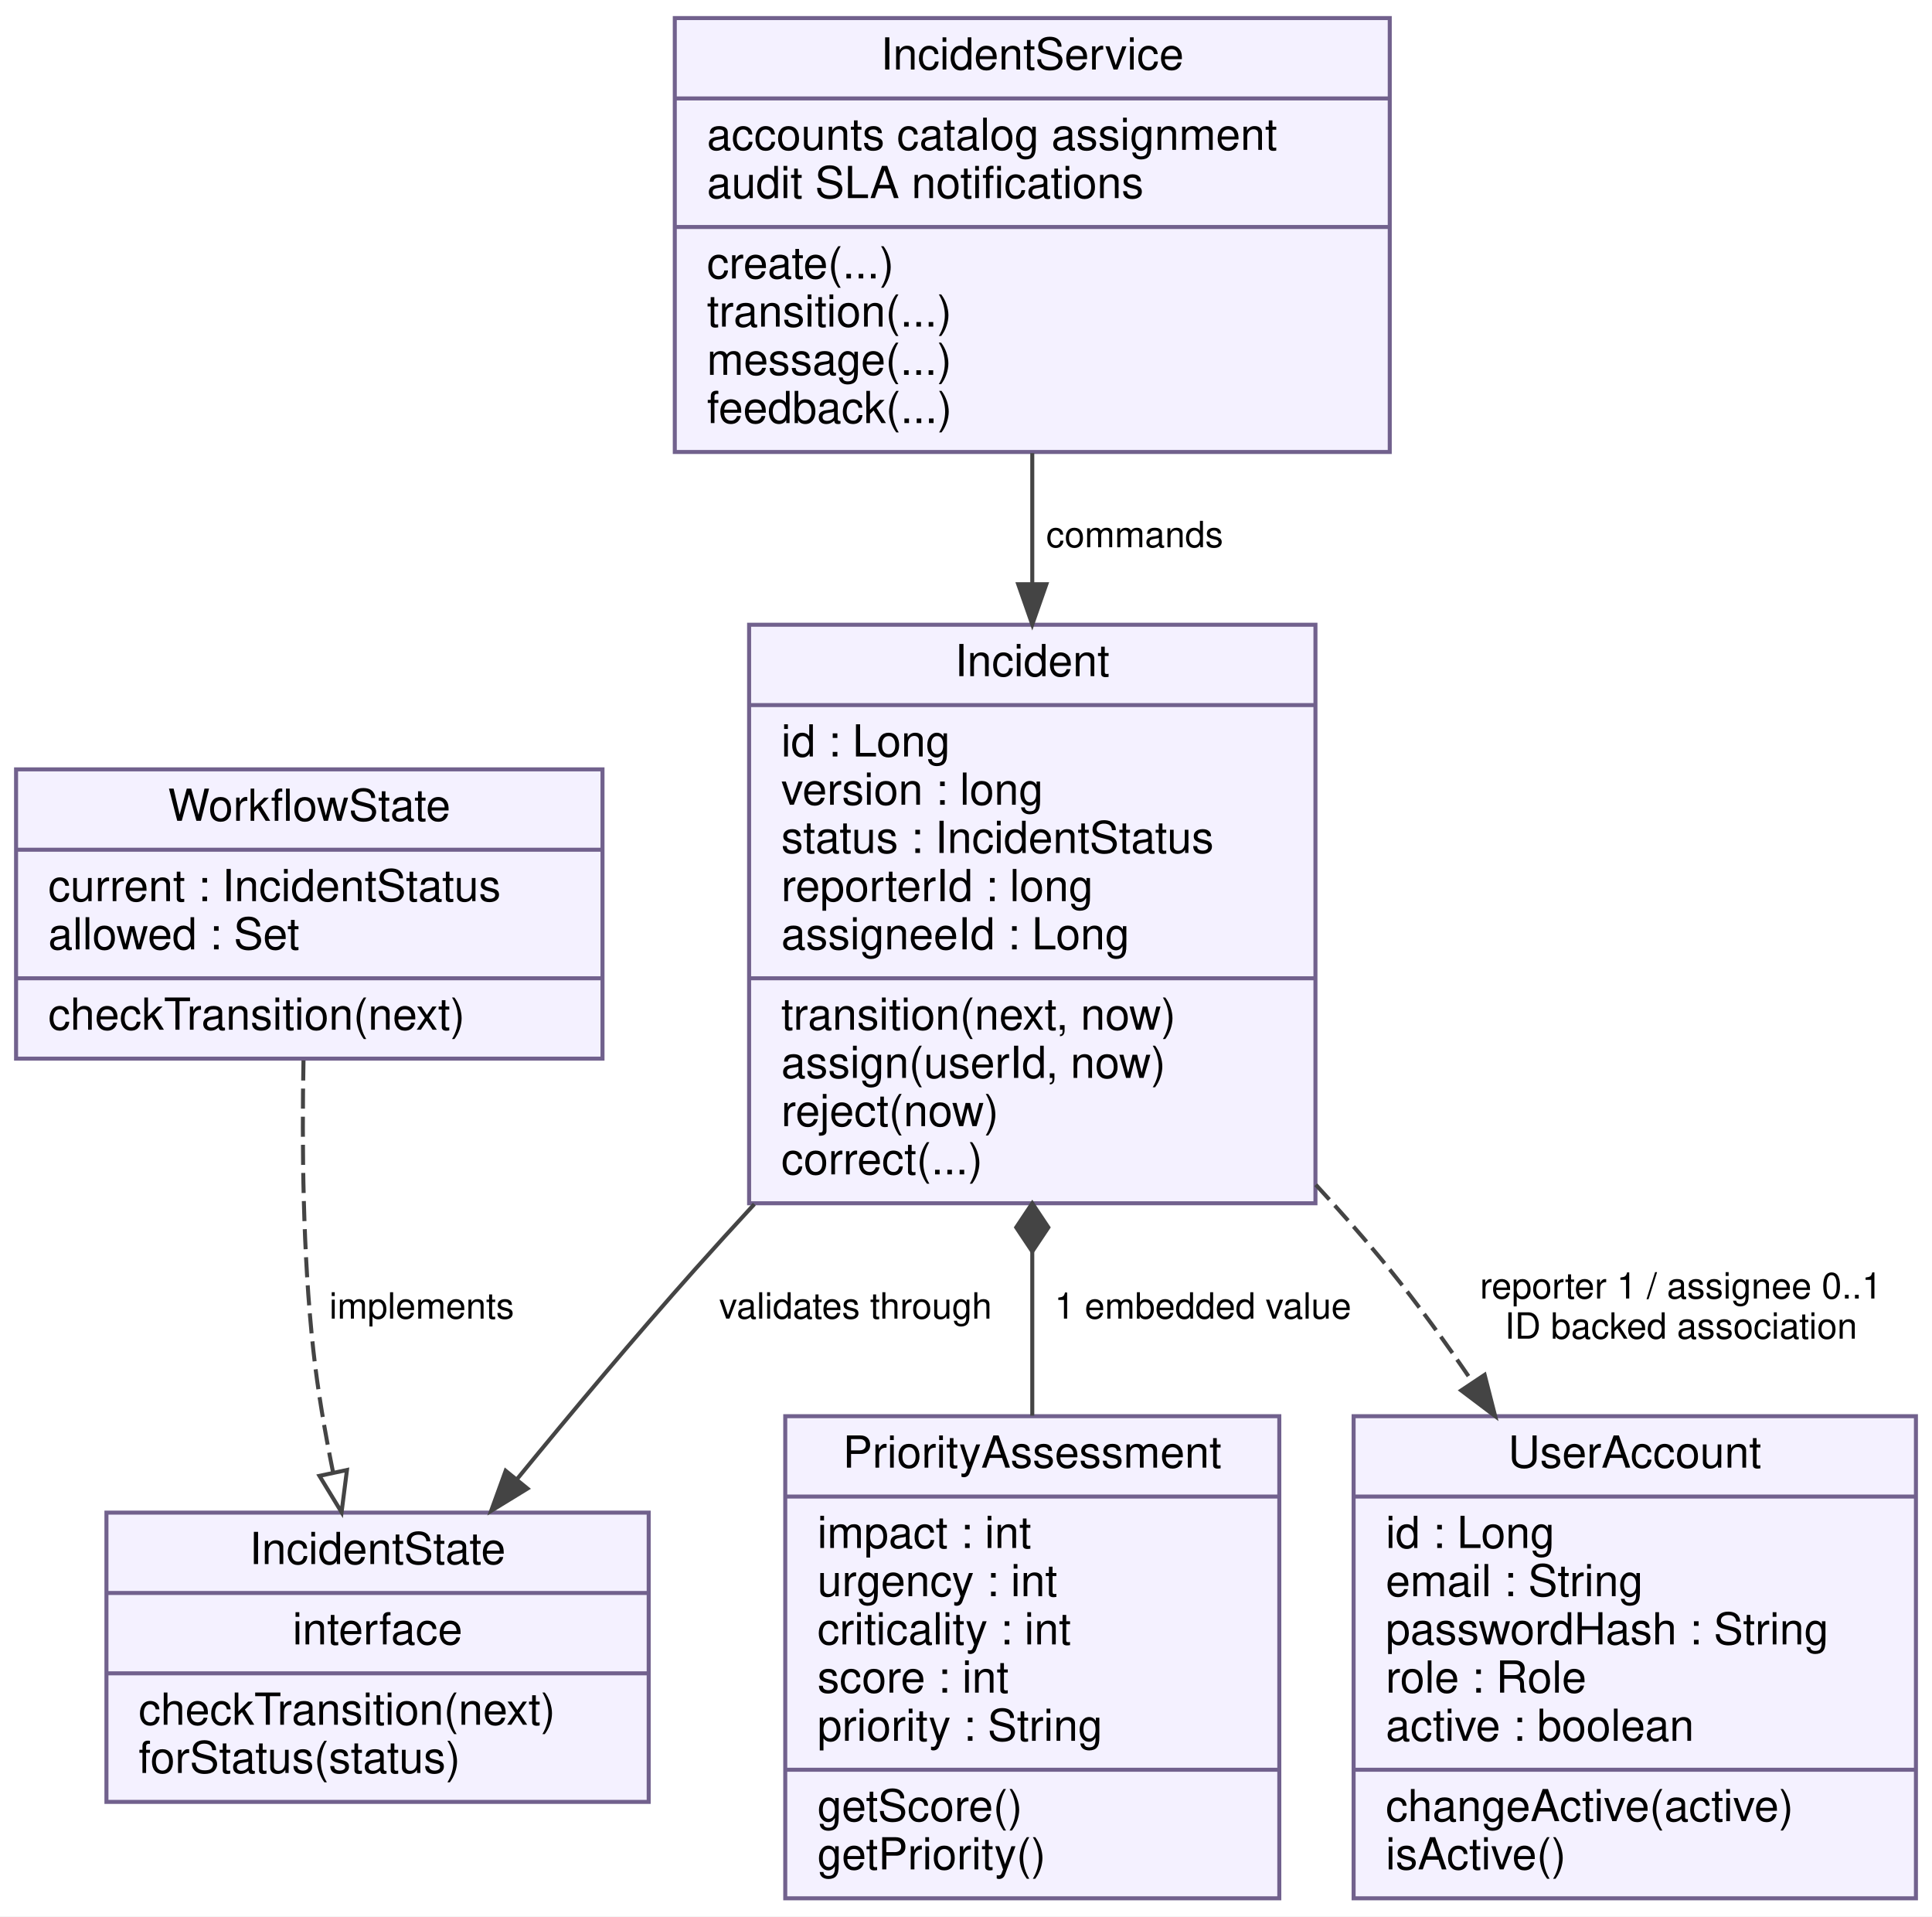
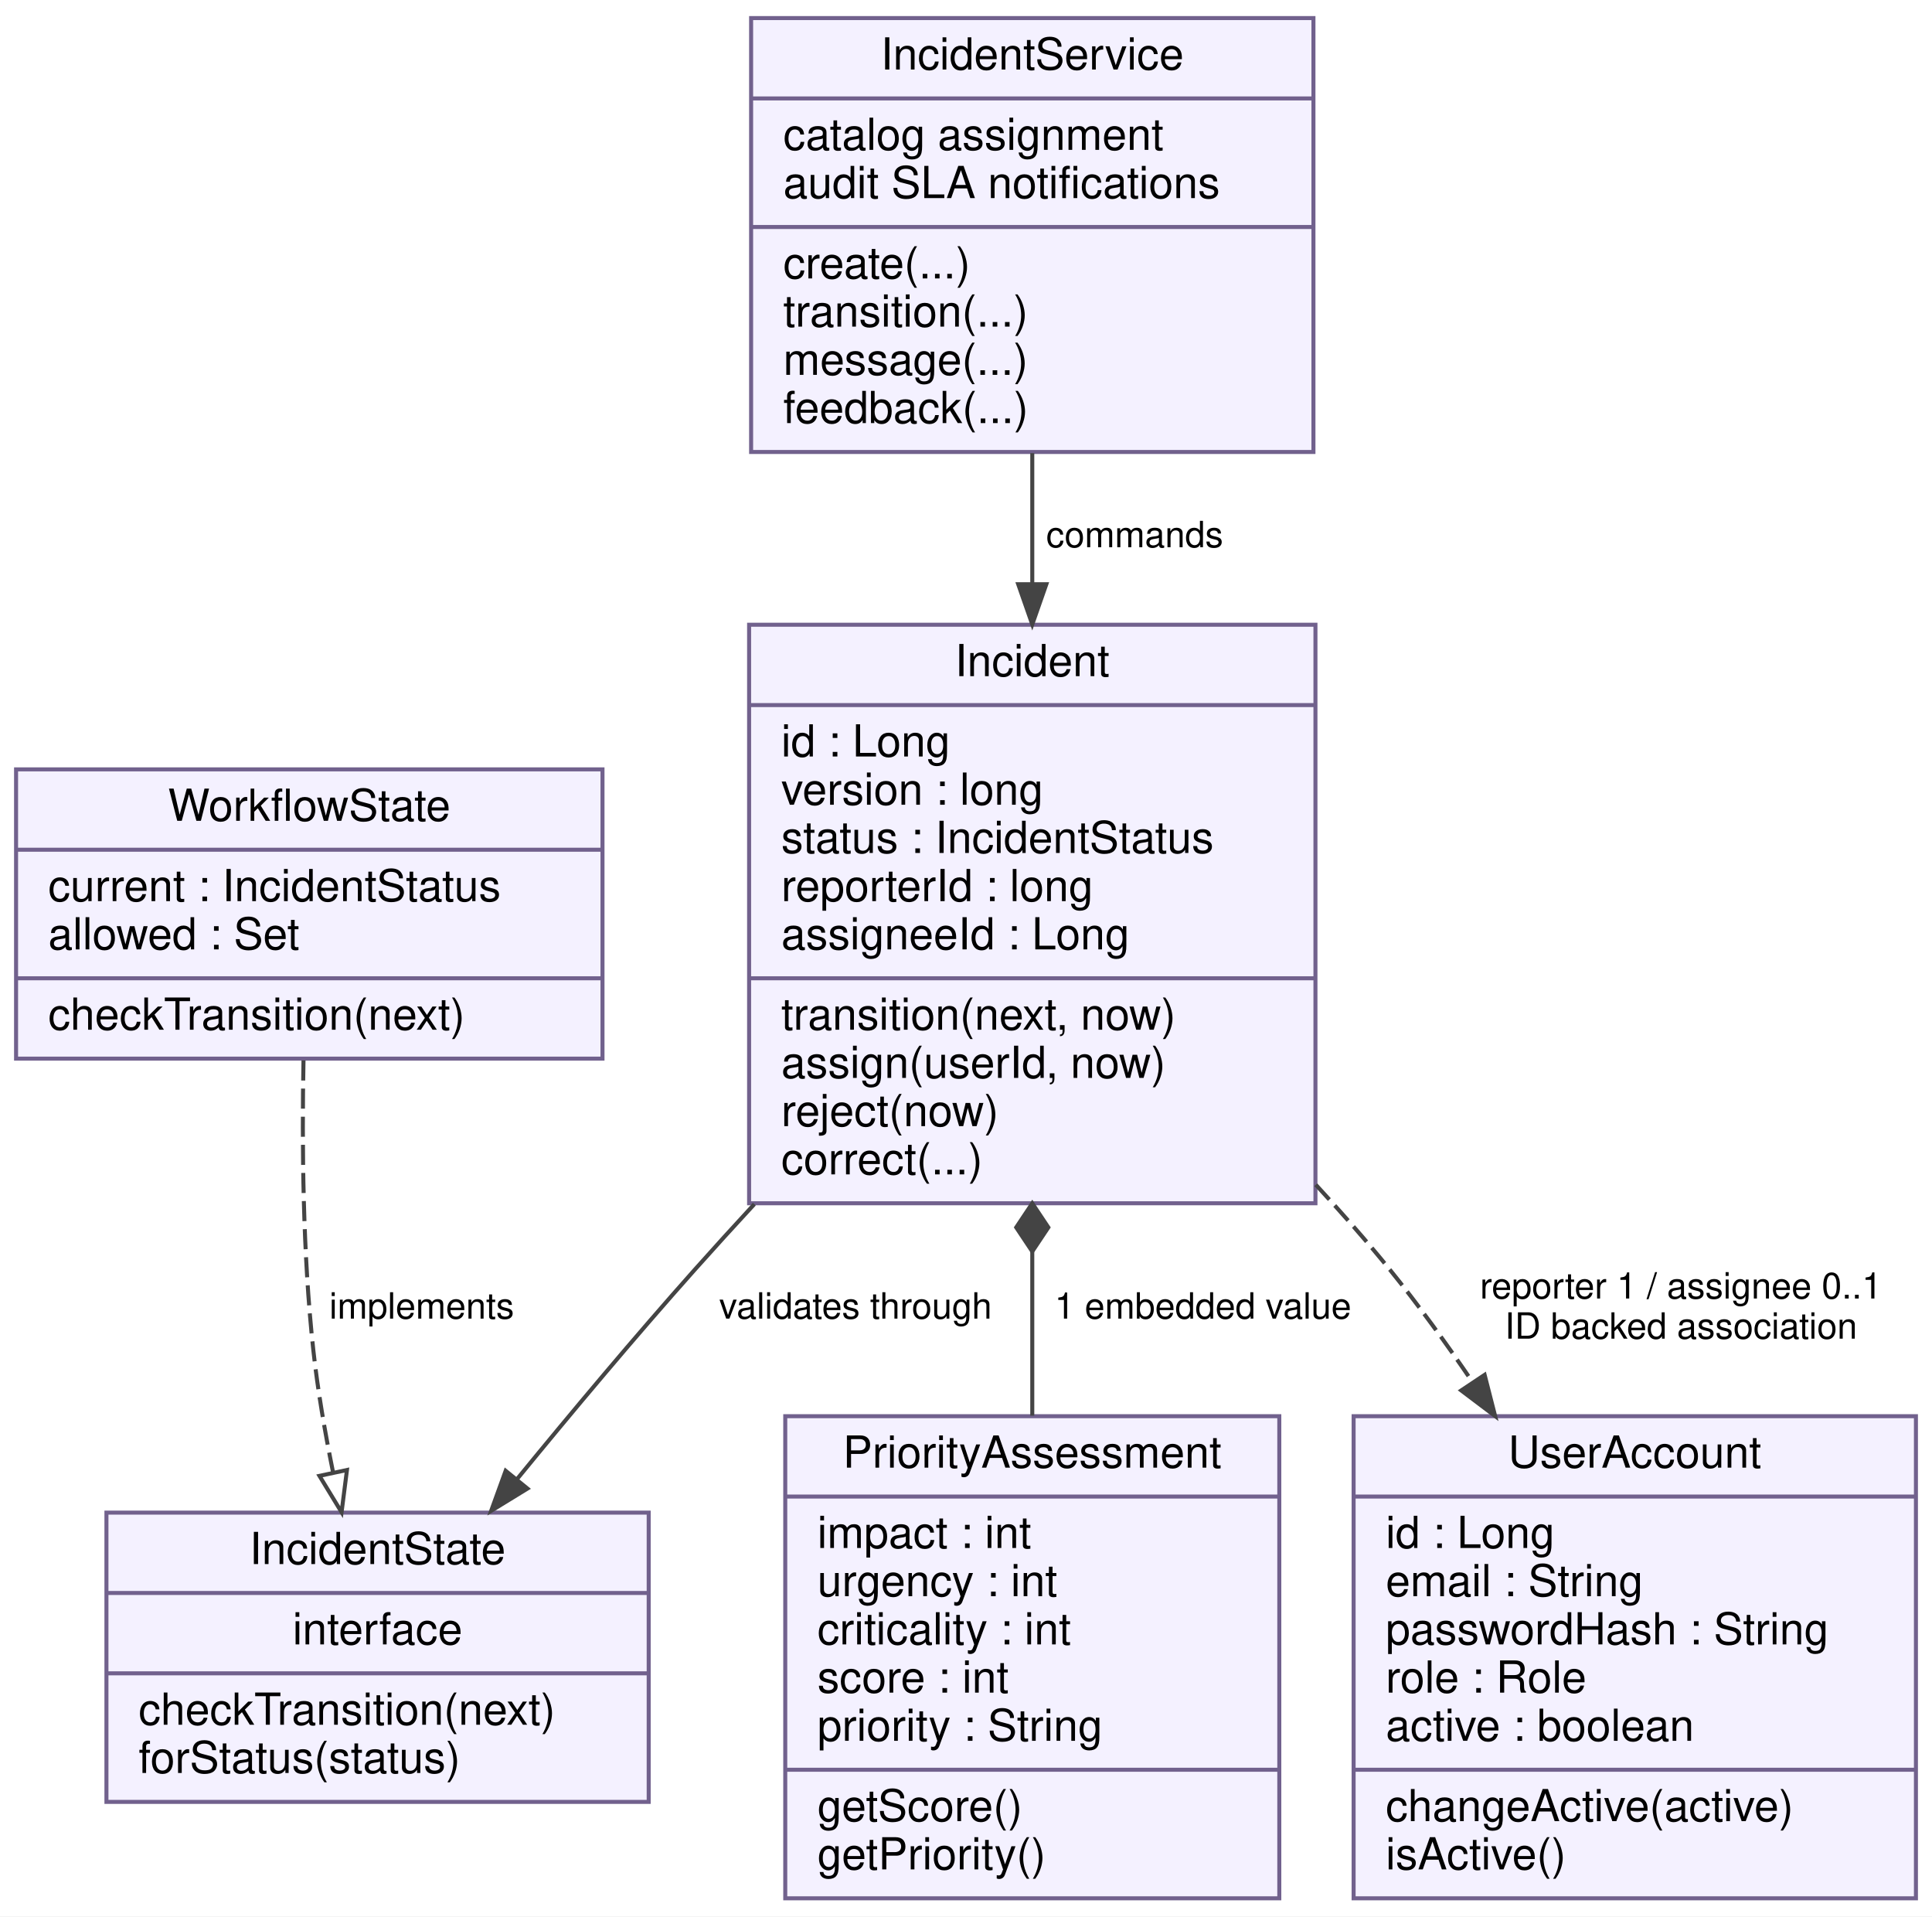
<svg xmlns="http://www.w3.org/2000/svg" width="481pt" height="477pt" viewBox="0.00 0.00 481.00 477.00">
  <g id="graph0" class="graph" transform="scale(1 1) rotate(0) translate(4 473)">
    <polygon fill="white" stroke="transparent" points="-4,4 -4,-473 477,-473 477,4 -4,4" />
    <g id="node1" class="node">
      <polygon fill="#f4f1ff" stroke="#71618d" points="182.5,-173.5 182.5,-317.5 323.5,-317.5 323.5,-173.5 182.5,-173.5" />
      <text text-anchor="middle" x="253" y="-304.7" font-family="Helvetica,sans-Serif" font-size="11.00">Incident</text>
      <polyline fill="none" stroke="#71618d" points="182.5,-297.5 323.5,-297.5 " />
      <text text-anchor="start" x="190.5" y="-284.7" font-family="Helvetica,sans-Serif" font-size="11.00">id : Long</text>
      <text text-anchor="start" x="190.5" y="-272.7" font-family="Helvetica,sans-Serif" font-size="11.00">version : long</text>
      <text text-anchor="start" x="190.5" y="-260.7" font-family="Helvetica,sans-Serif" font-size="11.00">status : IncidentStatus</text>
      <text text-anchor="start" x="190.5" y="-248.7" font-family="Helvetica,sans-Serif" font-size="11.00">reporterId : long</text>
      <text text-anchor="start" x="190.5" y="-236.7" font-family="Helvetica,sans-Serif" font-size="11.00">assigneeId : Long</text>
      <polyline fill="none" stroke="#71618d" points="182.5,-229.5 323.5,-229.5 " />
      <text text-anchor="start" x="190.5" y="-216.7" font-family="Helvetica,sans-Serif" font-size="11.00">transition(next, now)</text>
      <text text-anchor="start" x="190.5" y="-204.7" font-family="Helvetica,sans-Serif" font-size="11.00">assign(userId, now)</text>
      <text text-anchor="start" x="190.5" y="-192.7" font-family="Helvetica,sans-Serif" font-size="11.00">reject(now)</text>
      <text text-anchor="start" x="190.5" y="-180.7" font-family="Helvetica,sans-Serif" font-size="11.00">correct(...)</text>
    </g>
    <g id="node2" class="node">
      <polygon fill="#f4f1ff" stroke="#71618d" points="191.5,-0.5 191.5,-120.5 314.5,-120.5 314.5,-0.5 191.5,-0.5" />
      <text text-anchor="middle" x="253" y="-107.7" font-family="Helvetica,sans-Serif" font-size="11.00">PriorityAssessment</text>
      <polyline fill="none" stroke="#71618d" points="191.5,-100.5 314.5,-100.5 " />
      <text text-anchor="start" x="199.5" y="-87.7" font-family="Helvetica,sans-Serif" font-size="11.00">impact : int</text>
      <text text-anchor="start" x="199.5" y="-75.7" font-family="Helvetica,sans-Serif" font-size="11.00">urgency : int</text>
      <text text-anchor="start" x="199.5" y="-63.7" font-family="Helvetica,sans-Serif" font-size="11.00">criticality : int</text>
      <text text-anchor="start" x="199.5" y="-51.7" font-family="Helvetica,sans-Serif" font-size="11.00">score : int</text>
      <text text-anchor="start" x="199.5" y="-39.7" font-family="Helvetica,sans-Serif" font-size="11.00">priority : String</text>
      <polyline fill="none" stroke="#71618d" points="191.5,-32.5 314.5,-32.5 " />
      <text text-anchor="start" x="199.5" y="-19.7" font-family="Helvetica,sans-Serif" font-size="11.00">getScore()</text>
      <text text-anchor="start" x="199.5" y="-7.7" font-family="Helvetica,sans-Serif" font-size="11.00">getPriority()</text>
    </g>
    <g id="edge1" class="edge">
      <path fill="none" stroke="#444444" d="M253,-161.47C253,-147.69 253,-133.65 253,-120.62" />
      <polygon fill="#444444" stroke="#444444" points="253,-161.49 257,-167.49 253,-173.49 249,-167.49 253,-161.49" />
      <text text-anchor="middle" x="295.5" y="-144.8" font-family="Helvetica,sans-Serif" font-size="9.00">1 embedded value</text>
    </g>
    <g id="node3" class="node">
      <polygon fill="#f4f1ff" stroke="#71618d" points="22.5,-24.5 22.5,-96.5 157.5,-96.5 157.5,-24.5 22.5,-24.5" />
      <text text-anchor="middle" x="90" y="-83.7" font-family="Helvetica,sans-Serif" font-size="11.00">IncidentState</text>
      <polyline fill="none" stroke="#71618d" points="22.5,-76.5 157.5,-76.5 " />
      <text text-anchor="middle" x="90" y="-63.7" font-family="Helvetica,sans-Serif" font-size="11.00">interface</text>
      <polyline fill="none" stroke="#71618d" points="22.5,-56.5 157.5,-56.5 " />
      <text text-anchor="start" x="30.5" y="-43.7" font-family="Helvetica,sans-Serif" font-size="11.00">checkTransition(next)</text>
      <text text-anchor="start" x="30.5" y="-31.7" font-family="Helvetica,sans-Serif" font-size="11.00">forStatus(status)</text>
    </g>
    <g id="edge2" class="edge">
      <path fill="none" stroke="#444444" d="M183.8,-173.28C178.74,-167.81 173.76,-162.34 169,-157 154.11,-140.3 138.28,-121.41 124.74,-104.86" />
      <polygon fill="#444444" stroke="#444444" points="127.32,-102.49 118.28,-96.95 121.89,-106.91 127.32,-102.49" />
      <text text-anchor="middle" x="209" y="-144.8" font-family="Helvetica,sans-Serif" font-size="9.00">validates through</text>
    </g>
    <g id="node5" class="node">
      <polygon fill="#f4f1ff" stroke="#71618d" points="333,-0.5 333,-120.5 473,-120.5 473,-0.5 333,-0.5" />
      <text text-anchor="middle" x="403" y="-107.7" font-family="Helvetica,sans-Serif" font-size="11.00">UserAccount</text>
      <polyline fill="none" stroke="#71618d" points="333,-100.5 473,-100.5 " />
      <text text-anchor="start" x="341" y="-87.7" font-family="Helvetica,sans-Serif" font-size="11.00">id : Long</text>
      <text text-anchor="start" x="341" y="-75.7" font-family="Helvetica,sans-Serif" font-size="11.00">email : String</text>
      <text text-anchor="start" x="341" y="-63.7" font-family="Helvetica,sans-Serif" font-size="11.00">passwordHash : String</text>
      <text text-anchor="start" x="341" y="-51.7" font-family="Helvetica,sans-Serif" font-size="11.00">role : Role</text>
      <text text-anchor="start" x="341" y="-39.7" font-family="Helvetica,sans-Serif" font-size="11.00">active : boolean</text>
      <polyline fill="none" stroke="#71618d" points="333,-32.5 473,-32.5 " />
      <text text-anchor="start" x="341" y="-19.7" font-family="Helvetica,sans-Serif" font-size="11.00">changeActive(active)</text>
      <text text-anchor="start" x="341" y="-7.7" font-family="Helvetica,sans-Serif" font-size="11.00">isActive()</text>
    </g>
    <g id="edge5" class="edge">
      <path fill="none" stroke="#444444" stroke-dasharray="5,2" d="M323.59,-178.11C330.02,-171.17 336.27,-164.07 342,-157 349.09,-148.25 356.06,-138.64 362.61,-128.99" />
      <polygon fill="#444444" stroke="#444444" points="365.62,-130.79 368.24,-120.53 359.79,-126.91 365.62,-130.79" />
      <text text-anchor="middle" x="414.5" y="-149.8" font-family="Helvetica,sans-Serif" font-size="9.00">reporter 1 / assignee 0..1</text>
      <text text-anchor="middle" x="414.5" y="-139.8" font-family="Helvetica,sans-Serif" font-size="9.00">ID backed association</text>
    </g>
    <g id="node4" class="node">
      <polygon fill="#f4f1ff" stroke="#71618d" points="0,-209.5 0,-281.5 146,-281.5 146,-209.5 0,-209.5" />
      <text text-anchor="middle" x="73" y="-268.7" font-family="Helvetica,sans-Serif" font-size="11.00">WorkflowState</text>
      <polyline fill="none" stroke="#71618d" points="0,-261.5 146,-261.5 " />
      <text text-anchor="start" x="8" y="-248.7" font-family="Helvetica,sans-Serif" font-size="11.00">current : IncidentStatus</text>
      <text text-anchor="start" x="8" y="-236.7" font-family="Helvetica,sans-Serif" font-size="11.00">allowed : Set</text>
      <polyline fill="none" stroke="#71618d" points="0,-229.5 146,-229.5 " />
      <text text-anchor="start" x="8" y="-216.7" font-family="Helvetica,sans-Serif" font-size="11.00">checkTransition(next)</text>
    </g>
    <g id="edge3" class="edge">
      <path fill="none" stroke="#444444" stroke-dasharray="5,2" d="M71.56,-209.05C71.15,-188.04 71.38,-160.93 74,-137 75.08,-127.11 76.88,-116.62 78.89,-106.69" />
      <polygon fill="none" stroke="#444444" points="82.38,-107.11 81.04,-96.6 75.53,-105.65 82.38,-107.11" />
      <text text-anchor="middle" x="101" y="-144.8" font-family="Helvetica,sans-Serif" font-size="9.00">implements</text>
    </g>
    <g id="node6" class="node">
-       <polygon fill="#f4f1ff" stroke="#71618d" points="164,-360.5 164,-468.5 342,-468.5 342,-360.5 164,-360.5" />
+       <polygon fill="#f4f1ff" stroke="#71618d" points="183,-360.5 183,-468.5 323,-468.5 323,-360.5 183,-360.5" />
      <text text-anchor="middle" x="253" y="-455.7" font-family="Helvetica,sans-Serif" font-size="11.00">IncidentService</text>
-       <polyline fill="none" stroke="#71618d" points="164,-448.5 342,-448.5 " />
-       <text text-anchor="start" x="172" y="-435.7" font-family="Helvetica,sans-Serif" font-size="11.00">accounts catalog assignment</text>
-       <text text-anchor="start" x="172" y="-423.7" font-family="Helvetica,sans-Serif" font-size="11.00">audit SLA notifications</text>
-       <polyline fill="none" stroke="#71618d" points="164,-416.5 342,-416.5 " />
-       <text text-anchor="start" x="172" y="-403.7" font-family="Helvetica,sans-Serif" font-size="11.00">create(...)</text>
-       <text text-anchor="start" x="172" y="-391.7" font-family="Helvetica,sans-Serif" font-size="11.00">transition(...)</text>
-       <text text-anchor="start" x="172" y="-379.7" font-family="Helvetica,sans-Serif" font-size="11.00">message(...)</text>
-       <text text-anchor="start" x="172" y="-367.7" font-family="Helvetica,sans-Serif" font-size="11.00">feedback(...)</text>
+       <polyline fill="none" stroke="#71618d" points="183,-448.5 323,-448.5 " />
+       <text text-anchor="start" x="191" y="-435.7" font-family="Helvetica,sans-Serif" font-size="11.00">catalog assignment</text>
+       <text text-anchor="start" x="191" y="-423.7" font-family="Helvetica,sans-Serif" font-size="11.00">audit SLA notifications</text>
+       <polyline fill="none" stroke="#71618d" points="183,-416.5 323,-416.5 " />
+       <text text-anchor="start" x="191" y="-403.7" font-family="Helvetica,sans-Serif" font-size="11.00">create(...)</text>
+       <text text-anchor="start" x="191" y="-391.7" font-family="Helvetica,sans-Serif" font-size="11.00">transition(...)</text>
+       <text text-anchor="start" x="191" y="-379.7" font-family="Helvetica,sans-Serif" font-size="11.00">message(...)</text>
+       <text text-anchor="start" x="191" y="-367.7" font-family="Helvetica,sans-Serif" font-size="11.00">feedback(...)</text>
    </g>
    <g id="edge4" class="edge">
      <path fill="none" stroke="#444444" d="M253,-360.2C253,-349.82 253,-338.73 253,-327.68" />
      <polygon fill="#444444" stroke="#444444" points="256.5,-327.58 253,-317.58 249.5,-327.58 256.5,-327.58" />
      <text text-anchor="middle" x="278.5" y="-336.8" font-family="Helvetica,sans-Serif" font-size="9.00">commands</text>
    </g>
  </g>
</svg>
